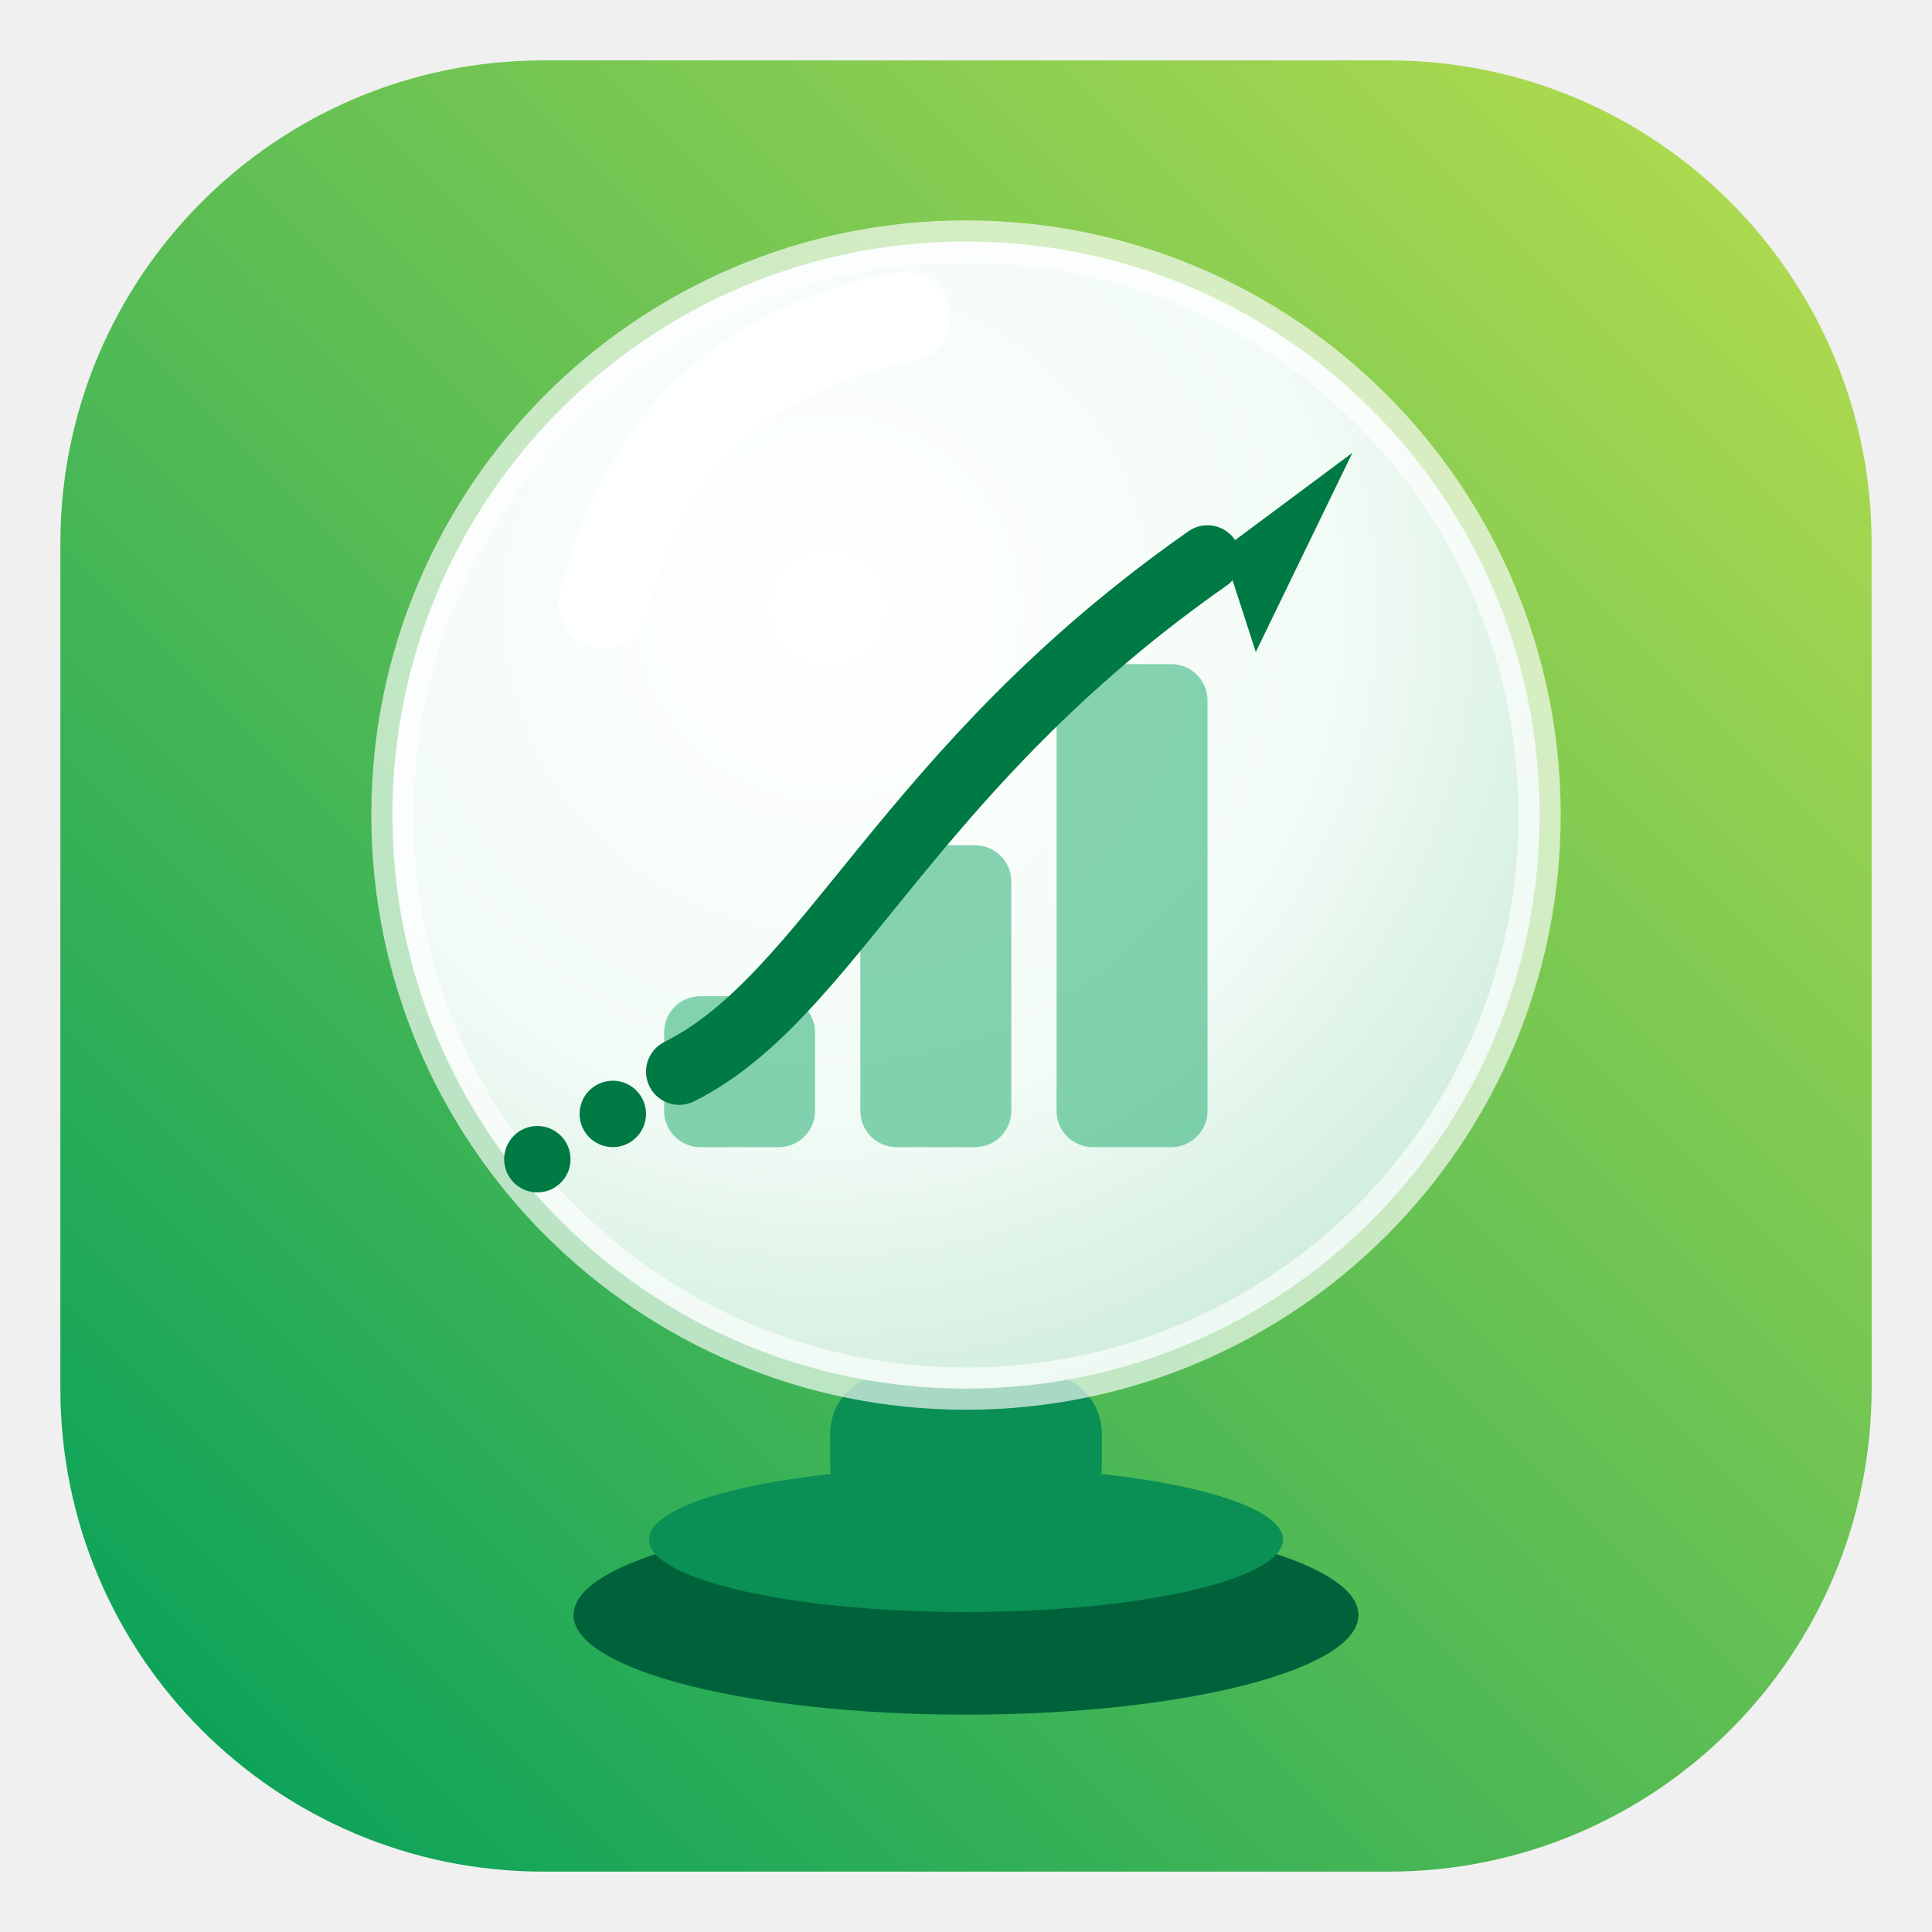
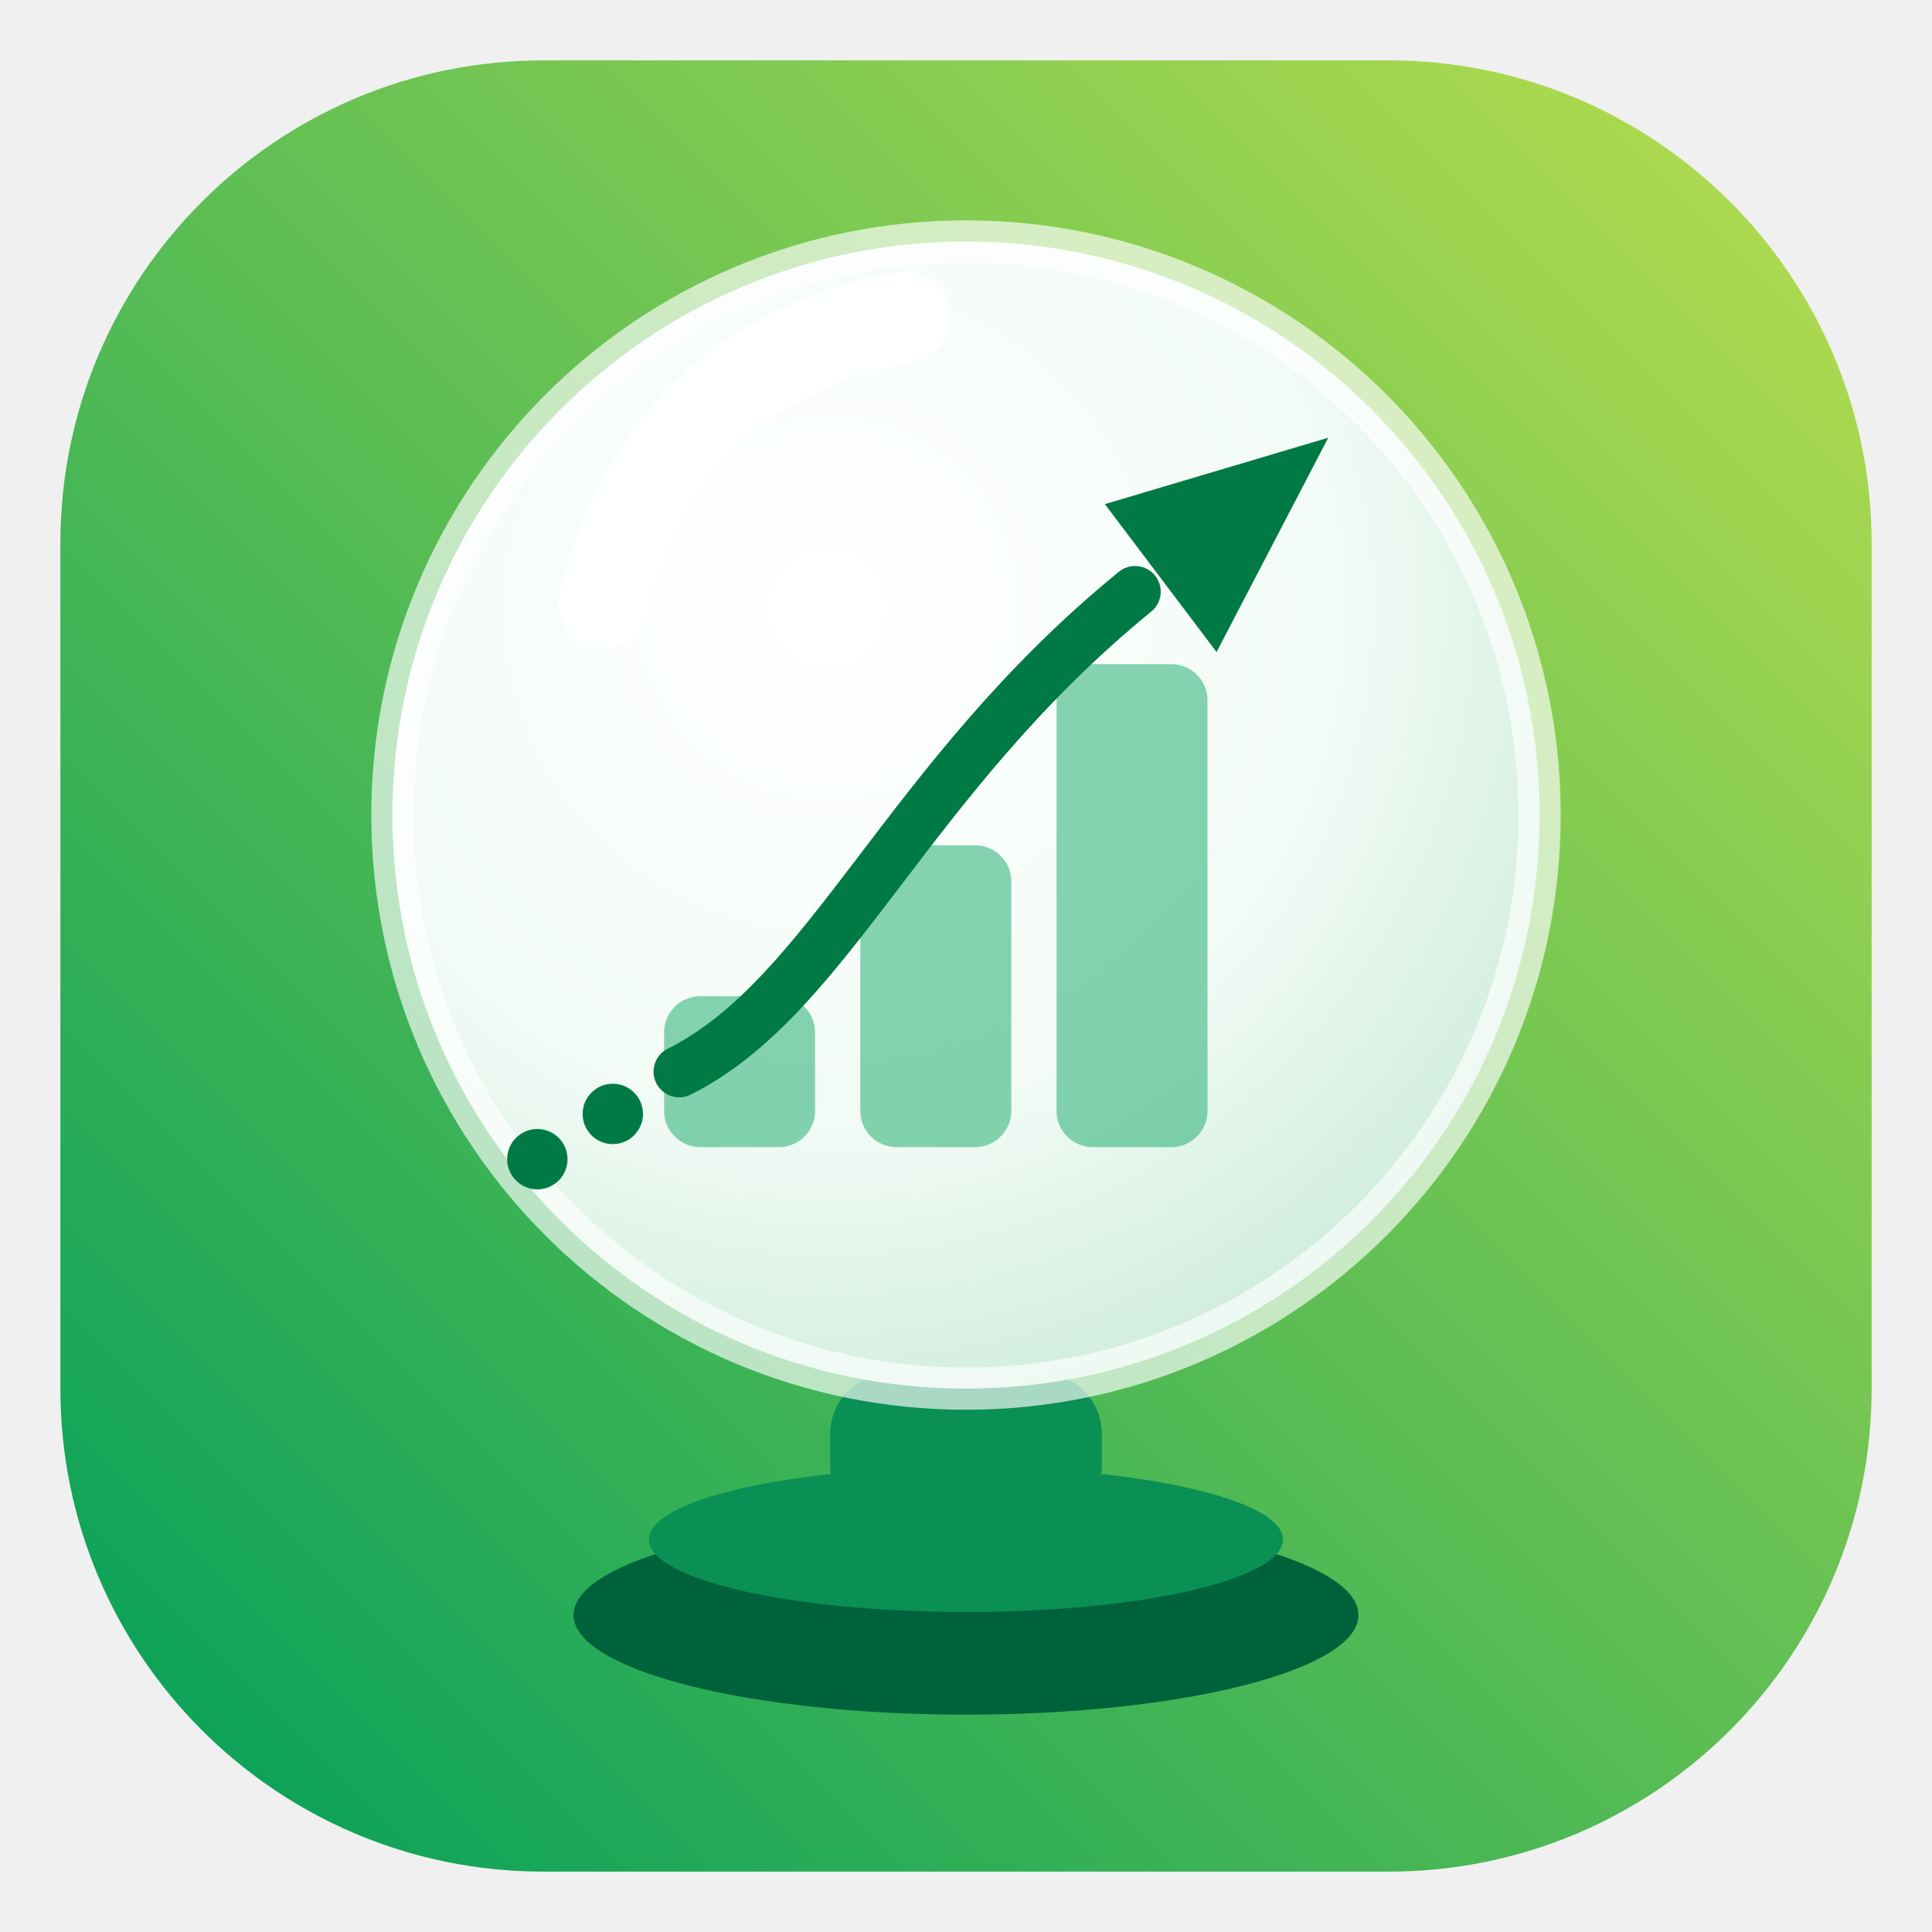
<svg xmlns="http://www.w3.org/2000/svg" viewBox="0 0 64 64">
  <defs>
    <linearGradient id="theEstimatorBrand" x1="0" y1="1" x2="1" y2="0">
      <stop offset="0%" stop-color="#009e5a" />
      <stop offset="100%" stop-color="#bade4e" />
    </linearGradient>
    <radialGradient id="theEstimatorOrb" cx="38%" cy="32%" r="72%">
      <stop offset="0%" stop-color="#ffffff" />
      <stop offset="62%" stop-color="#f2fbf6" />
      <stop offset="100%" stop-color="#cfeddc" />
    </radialGradient>
  </defs>
  <rect x="2" y="2" width="60" height="60" rx="16" ry="16" fill="url(#theEstimatorBrand)" />
  <ellipse cx="32" cy="53.5" rx="13" ry="3.3" fill="#00623a" />
  <ellipse cx="32" cy="51" rx="10.5" ry="2.4" fill="#0a8f55" />
  <rect x="27.5" y="45.5" width="9" height="5" rx="2" fill="#0a8f55" />
  <circle cx="32" cy="27" r="19" fill="url(#theEstimatorOrb)" />
  <circle cx="32" cy="27" r="19" fill="none" stroke="#ffffff" stroke-width="1.4" opacity="0.65" />
  <path d="M20 20 Q22 12 30 10.5" fill="none" stroke="#ffffff" stroke-width="3" stroke-linecap="round" opacity="0.9" />
  <rect x="22" y="33" width="5" height="5" rx="1.2" fill="#12a866" opacity="0.5" />
  <rect x="28.5" y="28" width="5" height="10" rx="1.2" fill="#12a866" opacity="0.5" />
  <rect x="35" y="22" width="5" height="16" rx="1.2" fill="#12a866" opacity="0.5" />
-   <circle cx="17.8" cy="38.4" r="1.1" fill="#007a45" />
-   <circle cx="20.3" cy="36.9" r="1.1" fill="#007a45" />
-   <path d="M22.5 35.5 C27.5 33 30 25.5 40 18.5" fill="none" stroke="#007a45" stroke-width="2.2" stroke-linecap="round" />
-   <path d="M40.5 18.2 L44.8 15 L41.6 21.6 Z" fill="#007a45" />
+   <circle cx="17.8" cy="38.4" r="1" fill="#007a45" />
+   <circle cx="20.3" cy="36.9" r="1" fill="#007a45" />
+   <path d="M22.5 35.5 C27.5 33 30 25.8 37.6 19.6" fill="none" stroke="#007a45" stroke-width="1.7" stroke-linecap="round" />
+   <path d="M44 14.5 L40.3 21.6 L36.6 16.7 Z" fill="#007a45" />
</svg>
